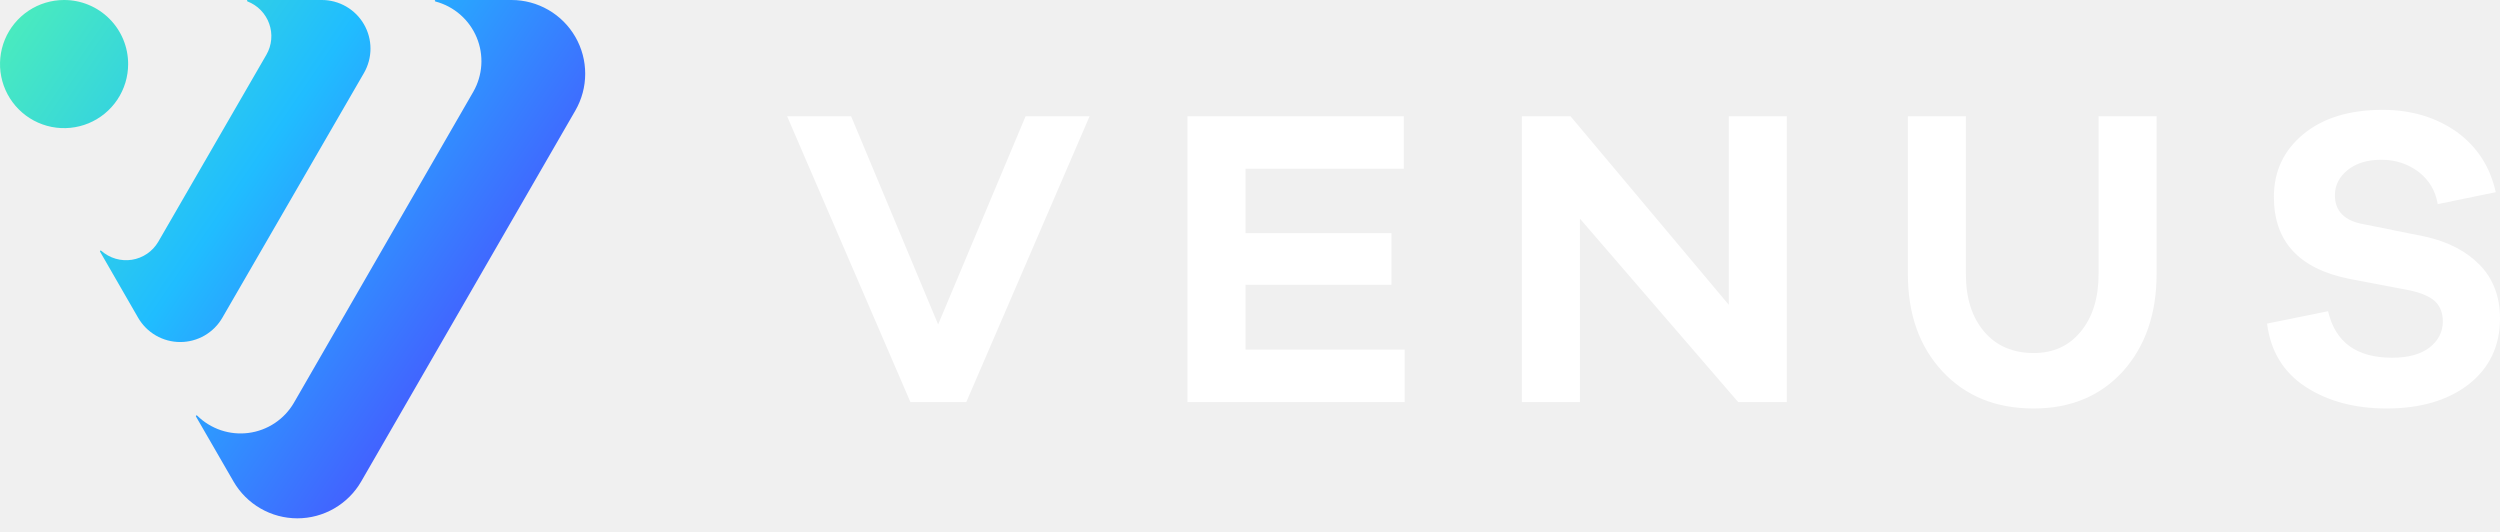
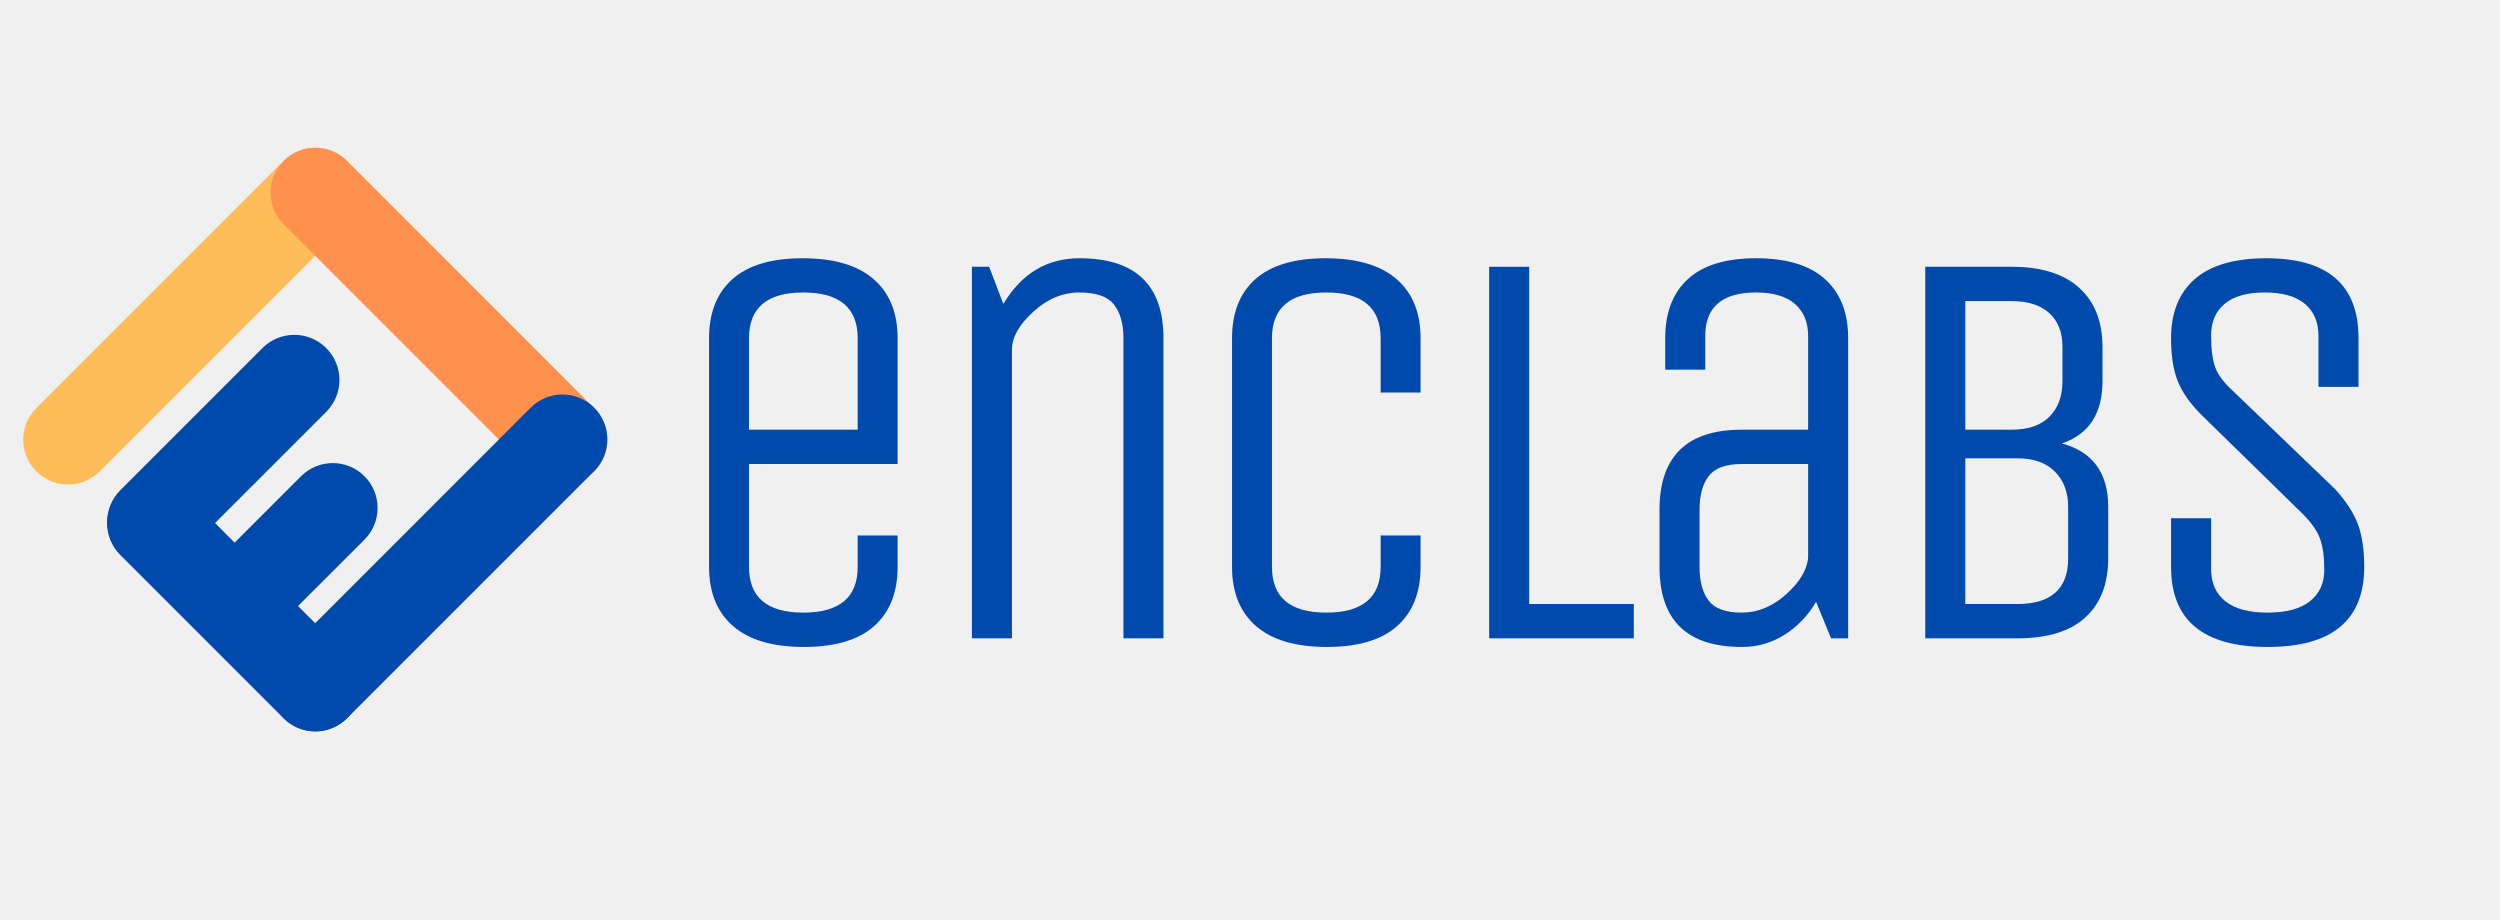
- <svg xmlns="http://www.w3.org/2000/svg" width="160" height="34" viewBox="0 0 160 34" fill="none">
-   <path d="M36.821 7.077L23.114 30.819C22.7 31.535 22.104 32.129 21.387 32.542C20.671 32.956 19.858 33.173 19.031 33.173C18.203 33.173 17.391 32.956 16.674 32.542C15.957 32.129 15.362 31.535 14.947 30.819L12.544 26.66C12.537 26.65 12.533 26.637 12.535 26.624C12.537 26.611 12.544 26.6 12.554 26.592C12.565 26.584 12.578 26.581 12.59 26.583C12.603 26.584 12.614 26.591 12.622 26.602C13.051 27.025 13.571 27.344 14.142 27.536C14.713 27.727 15.32 27.785 15.917 27.706C16.514 27.627 17.085 27.412 17.587 27.078C18.088 26.744 18.506 26.3 18.809 25.78L30.284 5.886C30.586 5.36 30.764 4.772 30.803 4.168C30.842 3.563 30.741 2.957 30.508 2.397C30.275 1.838 29.917 1.339 29.46 0.94C29.004 0.541 28.462 0.253 27.876 0.097C27.863 0.097 27.851 0.092 27.842 0.083C27.832 0.074 27.827 0.062 27.827 0.049C27.827 0.036 27.832 0.023 27.842 0.014C27.851 0.005 27.863 2.89211e-06 27.876 2.89211e-06H32.74C33.568 0.001 34.381 0.22 35.097 0.634C35.814 1.048 36.409 1.644 36.822 2.361C37.236 3.078 37.453 3.892 37.453 4.719C37.453 5.547 37.235 6.36 36.821 7.077ZM20.595 2.89211e-06H15.842C15.833 0.003 15.824 0.009 15.818 0.018C15.812 0.026 15.809 0.036 15.809 0.046C15.809 0.056 15.812 0.066 15.818 0.075C15.824 0.083 15.833 0.089 15.842 0.092C16.162 0.216 16.452 0.407 16.691 0.653C16.931 0.899 17.114 1.194 17.229 1.517C17.344 1.84 17.388 2.185 17.358 2.526C17.327 2.868 17.224 3.199 17.053 3.497L10.127 15.477C9.948 15.781 9.704 16.042 9.413 16.24C9.121 16.438 8.789 16.57 8.441 16.625C8.093 16.679 7.737 16.656 7.398 16.557C7.06 16.458 6.748 16.285 6.484 16.052C6.476 16.041 6.465 16.034 6.452 16.032C6.439 16.031 6.426 16.034 6.416 16.042C6.405 16.049 6.399 16.061 6.397 16.074C6.395 16.087 6.398 16.099 6.406 16.11L8.838 20.332C9.111 20.806 9.504 21.199 9.978 21.473C10.451 21.746 10.988 21.89 11.535 21.89C12.082 21.89 12.619 21.746 13.093 21.473C13.566 21.199 13.959 20.806 14.232 20.332L23.294 4.67C23.567 4.196 23.711 3.659 23.711 3.112C23.711 2.565 23.567 2.028 23.293 1.555C23.02 1.082 22.626 0.689 22.152 0.416C21.678 0.143 21.141 -0.001 20.595 2.89211e-06ZM4.1 2.89211e-06C3.289 2.89211e-06 2.497 0.24 1.822 0.691C1.148 1.142 0.622 1.782 0.312 2.531C0.002 3.281 -0.079 4.105 0.079 4.9C0.237 5.696 0.628 6.426 1.201 7C1.774 7.573 2.505 7.964 3.3 8.122C4.096 8.28 4.92 8.199 5.67 7.889C6.419 7.578 7.059 7.053 7.51 6.378C7.96 5.704 8.201 4.911 8.201 4.1C8.201 3.562 8.096 3.028 7.89 2.53C7.684 2.033 7.382 1.58 7.001 1.2C6.62 0.819 6.168 0.517 5.67 0.311C5.173 0.105 4.639 -0.001 4.1 2.89211e-06Z" fill="url(#paint0_linear_615_1108)" />
-   <path d="M69.734 7.44H65.638L60.041 20.764L54.471 7.44H50.375L58.266 25.733H61.843L69.734 7.44Z" fill="white" />
-   <path d="M89.898 22.375H79.714V18.225H89.052V14.921H79.714V10.798H89.843V7.44H76V25.733H89.898V22.375Z" fill="white" />
-   <path d="M114.357 7.44H110.643V19.508L100.513 7.44H97.401V25.733H101.114V13.993L111.244 25.733H114.357V7.44Z" fill="white" />
-   <path d="M138.022 7.44H134.309V17.542C134.309 19.071 133.927 20.3 133.162 21.228C132.397 22.157 131.387 22.594 130.159 22.594C128.848 22.594 127.783 22.157 126.991 21.228C126.199 20.3 125.817 19.071 125.817 17.542V7.44H122.104V17.542C122.104 20.109 122.841 22.184 124.316 23.768C125.79 25.351 127.729 26.143 130.159 26.143C132.507 26.143 134.418 25.351 135.865 23.768C137.285 22.184 138.022 20.109 138.022 17.542V7.44Z" fill="white" />
-   <path d="M152.492 7.03C150.362 7.03 148.669 7.549 147.413 8.587C146.157 9.624 145.529 10.962 145.529 12.6C145.529 15.44 147.113 17.187 150.335 17.843L154.212 18.58C154.976 18.744 155.522 18.989 155.85 19.29C156.178 19.617 156.341 20.027 156.341 20.573C156.341 21.256 156.041 21.802 155.495 22.239C154.922 22.675 154.13 22.894 153.092 22.894C150.826 22.894 149.461 21.911 148.997 19.918L145.092 20.71C145.311 22.457 146.13 23.822 147.549 24.751C148.969 25.679 150.717 26.143 152.737 26.143C154.922 26.143 156.669 25.624 158.007 24.587C159.318 23.549 160 22.157 160 20.382C160 18.989 159.563 17.843 158.717 16.969C157.87 16.095 156.696 15.467 155.195 15.14L151.263 14.348C150.034 14.129 149.433 13.501 149.433 12.491C149.433 11.863 149.707 11.317 150.253 10.88C150.799 10.443 151.509 10.225 152.41 10.225C153.338 10.225 154.13 10.498 154.812 11.017C155.468 11.535 155.877 12.218 156.014 13.065L159.727 12.3C159.372 10.689 158.553 9.406 157.242 8.45C155.932 7.522 154.348 7.03 152.492 7.03Z" fill="white" />
+ <svg xmlns="http://www.w3.org/2000/svg" width="484" zoomAndPan="magnify" viewBox="0 0 363 133.5" height="178" preserveAspectRatio="xMidYMid meet" version="1.0">
  <defs>
-     <linearGradient id="paint0_linear_615_1108" x1="36.974" y1="26.252" x2="-5.851" y2="-2.831" gradientUnits="userSpaceOnUse">
-       <stop stop-color="#5433FF" />
-       <stop offset="0.5" stop-color="#20BDFF" />
-       <stop offset="1" stop-color="#5CFFA2" />
-     </linearGradient>
+     <g />
+     <clipPath id="eaf8636926">
+       <path d="M 3 21 L 53 21 L 53 71 L 3 71 Z M 3 21 " clip-rule="nonzero" />
+     </clipPath>
+     <clipPath id="d680fc795d">
+       <path d="M 9.875 73.055 L 0.676 63.855 L 45.77 18.762 L 54.969 27.961 Z M 9.875 73.055 " clip-rule="nonzero" />
+     </clipPath>
+     <clipPath id="81ba7de4b7">
+       <path d="M 5.277 68.457 C 2.734 65.918 2.734 61.797 5.277 59.258 L 41.172 23.363 C 43.711 20.82 47.828 20.82 50.371 23.363 C 52.91 25.902 52.91 30.02 50.371 32.562 L 14.473 68.457 C 11.934 70.996 7.816 70.996 5.277 68.457 Z M 5.277 68.457 " clip-rule="nonzero" />
+     </clipPath>
+     <clipPath id="e43c761bb1">
+       <path d="M 39 21 L 89 21 L 89 71 L 39 71 Z M 39 21 " clip-rule="nonzero" />
+     </clipPath>
+     <clipPath id="30877901be">
+       <path d="M 36.594 27.965 L 45.793 18.766 L 90.887 63.859 L 81.688 73.059 Z M 36.594 27.965 " clip-rule="nonzero" />
+     </clipPath>
+     <clipPath id="2db9af0abd">
+       <path d="M 41.191 23.363 C 43.73 20.824 47.852 20.824 50.391 23.363 L 86.285 59.262 C 88.828 61.801 88.828 65.918 86.285 68.461 C 83.746 71 79.629 71 77.09 68.461 L 41.191 32.562 C 38.652 30.023 38.652 25.906 41.191 23.363 Z M 41.191 23.363 " clip-rule="nonzero" />
+     </clipPath>
+     <clipPath id="51139ef012">
+       <path d="M 39 57 L 89 57 L 89 107 L 39 107 Z M 39 57 " clip-rule="nonzero" />
+     </clipPath>
+     <clipPath id="eee99610ec">
+       <path d="M 45.789 108.891 L 36.574 99.676 L 81.68 54.566 L 90.895 63.785 Z M 45.789 108.891 " clip-rule="nonzero" />
+     </clipPath>
+     <clipPath id="00c84fa2b5">
+       <path d="M 41.18 104.281 C 39.957 103.062 39.273 101.402 39.273 99.676 C 39.273 97.945 39.957 96.289 41.18 95.066 L 77.059 59.188 C 78.281 57.969 79.938 57.281 81.668 57.281 C 83.395 57.281 85.055 57.969 86.273 59.188 C 87.496 60.41 88.184 62.07 88.184 63.797 C 88.184 65.523 87.496 67.184 86.273 68.406 L 50.398 104.281 C 49.176 105.504 47.516 106.191 45.789 106.191 C 44.059 106.191 42.402 105.504 41.18 104.281 Z M 41.18 104.281 " clip-rule="nonzero" />
+     </clipPath>
+     <clipPath id="26d2a19106">
+       <path d="M 15 69 L 53 69 L 53 107 L 15 107 Z M 15 69 " clip-rule="nonzero" />
+     </clipPath>
+     <clipPath id="2375d4cd04">
+       <path d="M 12.863 75.98 L 22.059 66.781 L 54.973 99.695 L 45.773 108.895 Z M 12.863 75.98 " clip-rule="nonzero" />
+     </clipPath>
+     <clipPath id="fd2faae55d">
+       <path d="M 17.461 71.383 C 20 68.84 24.121 68.84 26.66 71.383 L 50.375 95.098 C 52.914 97.637 52.914 101.754 50.375 104.293 C 47.832 106.836 43.715 106.836 41.176 104.293 L 17.461 80.578 C 14.922 78.039 14.922 73.922 17.461 71.383 Z M 17.461 71.383 " clip-rule="nonzero" />
+     </clipPath>
+     <clipPath id="3b6ecb8bec">
+       <path d="M 29 67 L 55 67 L 55 93 L 29 93 Z M 29 67 " clip-rule="nonzero" />
+     </clipPath>
+     <clipPath id="15c6251a45">
+       <path d="M 36.262 95.012 L 27.055 85.805 L 48.344 64.512 L 57.551 73.719 Z M 36.262 95.012 " clip-rule="nonzero" />
+     </clipPath>
+     <clipPath id="84d802d681">
+       <path d="M 31.656 90.406 C 29.113 87.863 29.113 83.742 31.656 81.199 L 43.711 69.148 C 46.254 66.605 50.375 66.605 52.918 69.148 C 55.461 71.691 55.461 75.812 52.918 78.355 L 40.863 90.406 C 38.32 92.949 34.199 92.949 31.656 90.406 Z M 31.656 90.406 " clip-rule="nonzero" />
+     </clipPath>
+     <clipPath id="6e9afa959f">
+       <path d="M 15 48 L 50 48 L 50 83 L 15 83 Z M 15 48 " clip-rule="nonzero" />
+     </clipPath>
+     <clipPath id="ffa866dc1d">
+       <path d="M 22.113 85.055 L 12.852 75.793 L 42.77 45.875 L 52.035 55.137 Z M 22.113 85.055 " clip-rule="nonzero" />
+     </clipPath>
+     <clipPath id="784d418cc5">
+       <path d="M 17.48 80.426 C 14.922 77.867 14.922 73.723 17.48 71.164 L 38.105 50.539 C 40.664 47.98 44.809 47.98 47.367 50.539 C 49.926 53.098 49.926 57.242 47.367 59.801 L 26.742 80.426 C 24.188 82.984 20.039 82.984 17.48 80.426 Z M 17.48 80.426 " clip-rule="nonzero" />
+     </clipPath>
  </defs>
+   <g fill="#004aad" fill-opacity="1">
+     <g transform="translate(95.89407, 92.68738)">
+       <g>
+         <path d="M 28.641 -10.375 L 28.641 -14.938 L 34.438 -14.938 L 34.438 -10.375 C 34.438 -6.664 33.301 -3.801 31.031 -1.781 C 28.77 0.238 25.367 1.25 20.828 1.25 C 16.297 1.25 12.867 0.238 10.547 -1.781 C 8.223 -3.801 7.062 -6.664 7.062 -10.375 L 7.062 -43.578 C 7.062 -47.285 8.191 -50.145 10.453 -52.156 C 12.723 -54.176 16.125 -55.188 20.656 -55.188 C 25.195 -55.188 28.629 -54.176 30.953 -52.156 C 33.273 -50.145 34.438 -47.285 34.438 -43.578 L 34.438 -25.312 L 12.859 -25.312 L 12.859 -10.375 C 12.859 -5.945 15.488 -3.734 20.75 -3.734 C 26.008 -3.734 28.641 -5.945 28.641 -10.375 Z M 12.859 -43.578 L 12.859 -30.297 L 28.641 -30.297 L 28.641 -43.578 C 28.641 -48.004 26.008 -50.219 20.75 -50.219 C 15.488 -50.219 12.859 -48.004 12.859 -43.578 Z M 12.859 -43.578 " />
+       </g>
+     </g>
+   </g>
+   <g fill="#004aad" fill-opacity="1">
+     <g transform="translate(132.8244, 92.68738)">
+       <g>
+         <path d="M 14.109 0 L 8.297 0 L 8.297 -53.953 L 10.797 -53.953 L 12.859 -48.562 C 15.516 -52.977 19.195 -55.188 23.906 -55.188 C 32.039 -55.188 36.109 -51.316 36.109 -43.578 L 36.109 0 L 30.297 0 L 30.297 -43.578 C 30.297 -45.68 29.836 -47.312 28.922 -48.469 C 28.016 -49.633 26.344 -50.219 23.906 -50.219 C 21.469 -50.219 19.223 -49.273 17.172 -47.391 C 15.129 -45.516 14.109 -43.691 14.109 -41.922 Z M 14.109 0 " />
+       </g>
+     </g>
+   </g>
+   <g fill="#004aad" fill-opacity="1">
+     <g transform="translate(171.8295, 92.68738)">
+       <g>
+         <path d="M 28.641 -10.375 L 28.641 -14.938 L 34.438 -14.938 L 34.438 -10.375 C 34.438 -6.664 33.301 -3.801 31.031 -1.781 C 28.77 0.238 25.367 1.25 20.828 1.25 C 16.297 1.25 12.867 0.238 10.547 -1.781 C 8.223 -3.801 7.062 -6.664 7.062 -10.375 L 7.062 -43.578 C 7.062 -47.285 8.191 -50.145 10.453 -52.156 C 12.723 -54.176 16.125 -55.188 20.656 -55.188 C 25.195 -55.188 28.629 -54.176 30.953 -52.156 C 33.273 -50.145 34.438 -47.285 34.438 -43.578 L 34.438 -35.688 L 28.641 -35.688 L 28.641 -43.578 C 28.641 -48.004 26.008 -50.219 20.75 -50.219 C 15.488 -50.219 12.859 -48.004 12.859 -43.578 L 12.859 -10.375 C 12.859 -5.945 15.488 -3.734 20.75 -3.734 C 26.008 -3.734 28.641 -5.945 28.641 -10.375 Z M 28.641 -10.375 " />
+       </g>
+     </g>
+   </g>
+   <g fill="#004aad" fill-opacity="1">
+     <g transform="translate(207.93, 92.68738)">
+       <g>
+         <path d="M 8.297 0 L 8.297 -53.953 L 14.109 -53.953 L 14.109 -4.984 L 29.297 -4.984 L 29.297 0 Z M 8.297 0 " />
+       </g>
+     </g>
+   </g>
+   <g fill="#004aad" fill-opacity="1">
+     <g transform="translate(234.3205, 92.68738)">
+       <g>
+         <path d="M 34.031 0 L 31.547 0 L 29.375 -5.312 C 28.219 -3.32 26.695 -1.727 24.812 -0.531 C 22.938 0.656 20.863 1.25 18.594 1.25 C 10.625 1.25 6.641 -2.625 6.641 -10.375 L 6.641 -18.672 C 6.641 -26.422 10.625 -30.297 18.594 -30.297 L 28.219 -30.297 L 28.219 -43.906 C 28.219 -45.895 27.582 -47.441 26.312 -48.547 C 25.039 -49.66 23.16 -50.219 20.672 -50.219 C 15.742 -50.219 13.281 -48.113 13.281 -43.906 L 13.281 -39.016 L 7.469 -39.016 L 7.469 -43.578 C 7.469 -47.285 8.562 -50.145 10.75 -52.156 C 12.938 -54.176 16.242 -55.188 20.672 -55.188 C 25.098 -55.188 28.43 -54.176 30.672 -52.156 C 32.91 -50.145 34.031 -47.285 34.031 -43.578 Z M 28.219 -25.312 L 18.594 -25.312 C 16.27 -25.312 14.664 -24.727 13.781 -23.562 C 12.895 -22.406 12.453 -20.773 12.453 -18.672 L 12.453 -10.375 C 12.453 -8.27 12.895 -6.633 13.781 -5.469 C 14.664 -4.312 16.27 -3.734 18.594 -3.734 C 20.914 -3.734 23.07 -4.629 25.062 -6.422 C 27.051 -8.223 28.102 -10.008 28.219 -11.781 Z M 28.219 -25.312 " />
+       </g>
+     </g>
+   </g>
+   <g fill="#004aad" fill-opacity="1">
+     <g transform="translate(271.2508, 92.68738)">
+       <g>
+         <path d="M 8.297 -53.953 L 20.828 -53.953 C 25.148 -53.953 28.43 -52.926 30.672 -50.875 C 32.91 -48.832 34.031 -45.984 34.031 -42.328 L 34.031 -37.344 C 34.031 -32.645 32.066 -29.629 28.141 -28.297 C 32.617 -27.086 34.859 -24.02 34.859 -19.094 L 34.859 -11.625 C 34.859 -7.914 33.75 -5.051 31.531 -3.031 C 29.32 -1.008 26.031 0 21.656 0 L 8.297 0 Z M 29.047 -11.625 L 29.047 -19.094 C 29.047 -21.195 28.41 -22.895 27.141 -24.188 C 25.867 -25.488 24.039 -26.141 21.656 -26.141 L 14.109 -26.141 L 14.109 -4.984 L 21.656 -4.984 C 26.582 -4.984 29.047 -7.195 29.047 -11.625 Z M 28.219 -37.344 L 28.219 -42.328 C 28.219 -44.43 27.582 -46.062 26.312 -47.219 C 25.039 -48.383 23.211 -48.969 20.828 -48.969 L 14.109 -48.969 L 14.109 -30.297 L 20.828 -30.297 C 23.266 -30.297 25.102 -30.93 26.344 -32.203 C 27.594 -33.473 28.219 -35.188 28.219 -37.344 Z M 28.219 -37.344 " />
+       </g>
+     </g>
+   </g>
+   <g fill="#004aad" fill-opacity="1">
+     <g transform="translate(308.5961, 92.68738)">
+       <g>
+         <path d="M 34.688 -10.375 C 34.688 -2.625 30.008 1.25 20.656 1.25 C 11.312 1.25 6.641 -2.625 6.641 -10.375 L 6.641 -17.438 L 12.453 -17.438 L 12.453 -10.047 C 12.453 -8.055 13.141 -6.504 14.516 -5.391 C 15.898 -4.285 17.945 -3.734 20.656 -3.734 C 23.375 -3.734 25.426 -4.285 26.812 -5.391 C 28.195 -6.504 28.891 -8.016 28.891 -9.922 C 28.891 -11.828 28.68 -13.348 28.266 -14.484 C 27.848 -15.617 27.004 -16.82 25.734 -18.094 L 11.125 -32.375 C 9.406 -34.082 8.227 -35.754 7.594 -37.391 C 6.957 -39.023 6.641 -41.086 6.641 -43.578 C 6.641 -47.285 7.785 -50.145 10.078 -52.156 C 12.379 -54.176 15.852 -55.188 20.5 -55.188 C 29.406 -55.188 33.859 -51.316 33.859 -43.578 L 33.859 -36.516 L 28.047 -36.516 L 28.047 -43.906 C 28.047 -45.895 27.395 -47.441 26.094 -48.547 C 24.801 -49.66 22.852 -50.219 20.25 -50.219 C 17.645 -50.219 15.691 -49.66 14.391 -48.547 C 13.098 -47.441 12.453 -45.922 12.453 -43.984 C 12.453 -42.047 12.645 -40.523 13.031 -39.422 C 13.414 -38.316 14.273 -37.156 15.609 -35.938 L 30.469 -21.656 C 32.07 -19.883 33.176 -18.18 33.781 -16.547 C 34.383 -14.922 34.688 -12.863 34.688 -10.375 Z M 34.688 -10.375 " />
+       </g>
+     </g>
+   </g>
+   <g clip-path="url(#eaf8636926)">
+     <g clip-path="url(#d680fc795d)">
+       <g clip-path="url(#81ba7de4b7)">
+         <path fill="#ffbd59" d="M 9.875 73.055 L 0.676 63.855 L 45.77 18.762 L 54.969 27.961 Z M 9.875 73.055 " fill-opacity="1" fill-rule="nonzero" />
+       </g>
+     </g>
+   </g>
+   <g clip-path="url(#e43c761bb1)">
+     <g clip-path="url(#30877901be)">
+       <g clip-path="url(#2db9af0abd)">
+         <path fill="#ff914d" d="M 36.594 27.965 L 45.793 18.766 L 90.887 63.859 L 81.688 73.059 Z M 36.594 27.965 " fill-opacity="1" fill-rule="nonzero" />
+       </g>
+     </g>
+   </g>
+   <g clip-path="url(#51139ef012)">
+     <g clip-path="url(#eee99610ec)">
+       <g clip-path="url(#00c84fa2b5)">
+         <path fill="#004aad" d="M 45.789 108.891 L 36.574 99.676 L 81.68 54.566 L 90.895 63.785 Z M 45.789 108.891 " fill-opacity="1" fill-rule="nonzero" />
+       </g>
+     </g>
+   </g>
+   <g clip-path="url(#26d2a19106)">
+     <g clip-path="url(#2375d4cd04)">
+       <g clip-path="url(#fd2faae55d)">
+         <path fill="#004aad" d="M 12.863 75.98 L 22.059 66.781 L 54.973 99.695 L 45.773 108.895 Z M 12.863 75.98 " fill-opacity="1" fill-rule="nonzero" />
+       </g>
+     </g>
+   </g>
+   <g clip-path="url(#3b6ecb8bec)">
+     <g clip-path="url(#15c6251a45)">
+       <g clip-path="url(#84d802d681)">
+         <path fill="#004aad" d="M 36.262 95.012 L 27.055 85.805 L 48.309 64.551 L 57.516 73.758 Z M 36.262 95.012 " fill-opacity="1" fill-rule="nonzero" />
+       </g>
+     </g>
+   </g>
+   <g clip-path="url(#6e9afa959f)">
+     <g clip-path="url(#ffa866dc1d)">
+       <g clip-path="url(#784d418cc5)">
+         <path fill="#004aad" d="M 22.113 85.055 L 12.852 75.793 L 42.734 45.91 L 51.996 55.172 Z M 22.113 85.055 " fill-opacity="1" fill-rule="nonzero" />
+       </g>
+     </g>
+   </g>
</svg>
